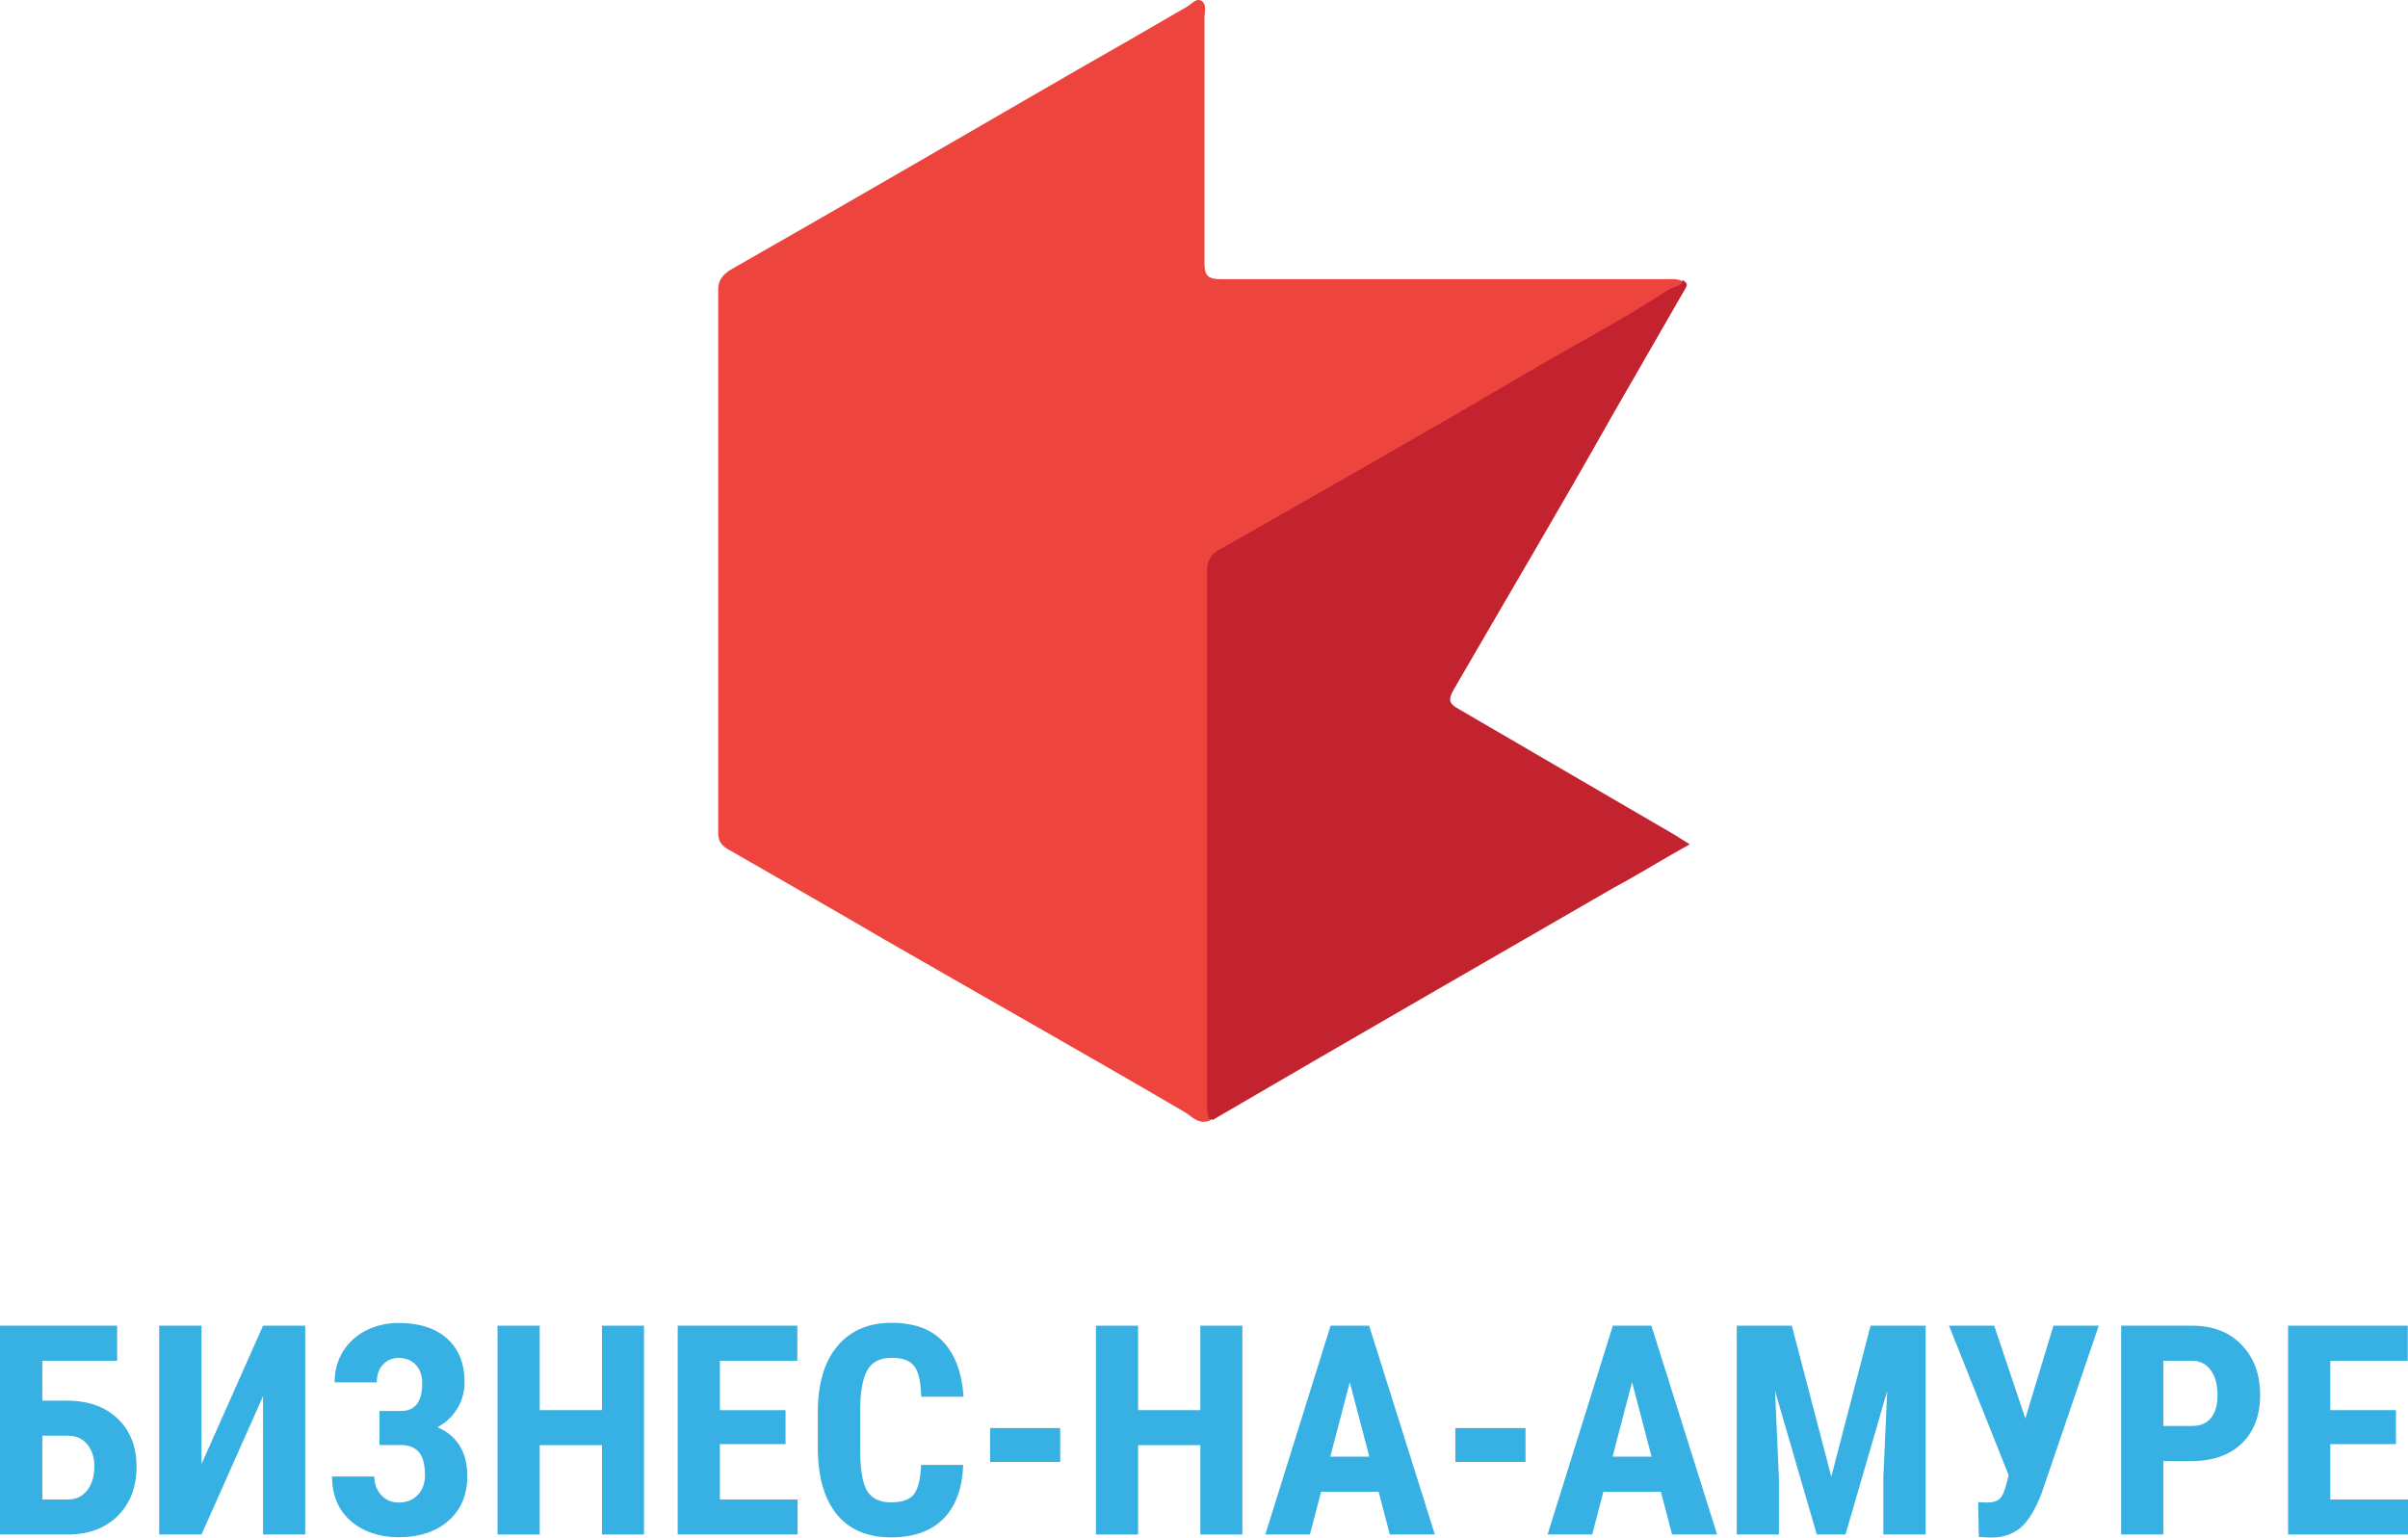
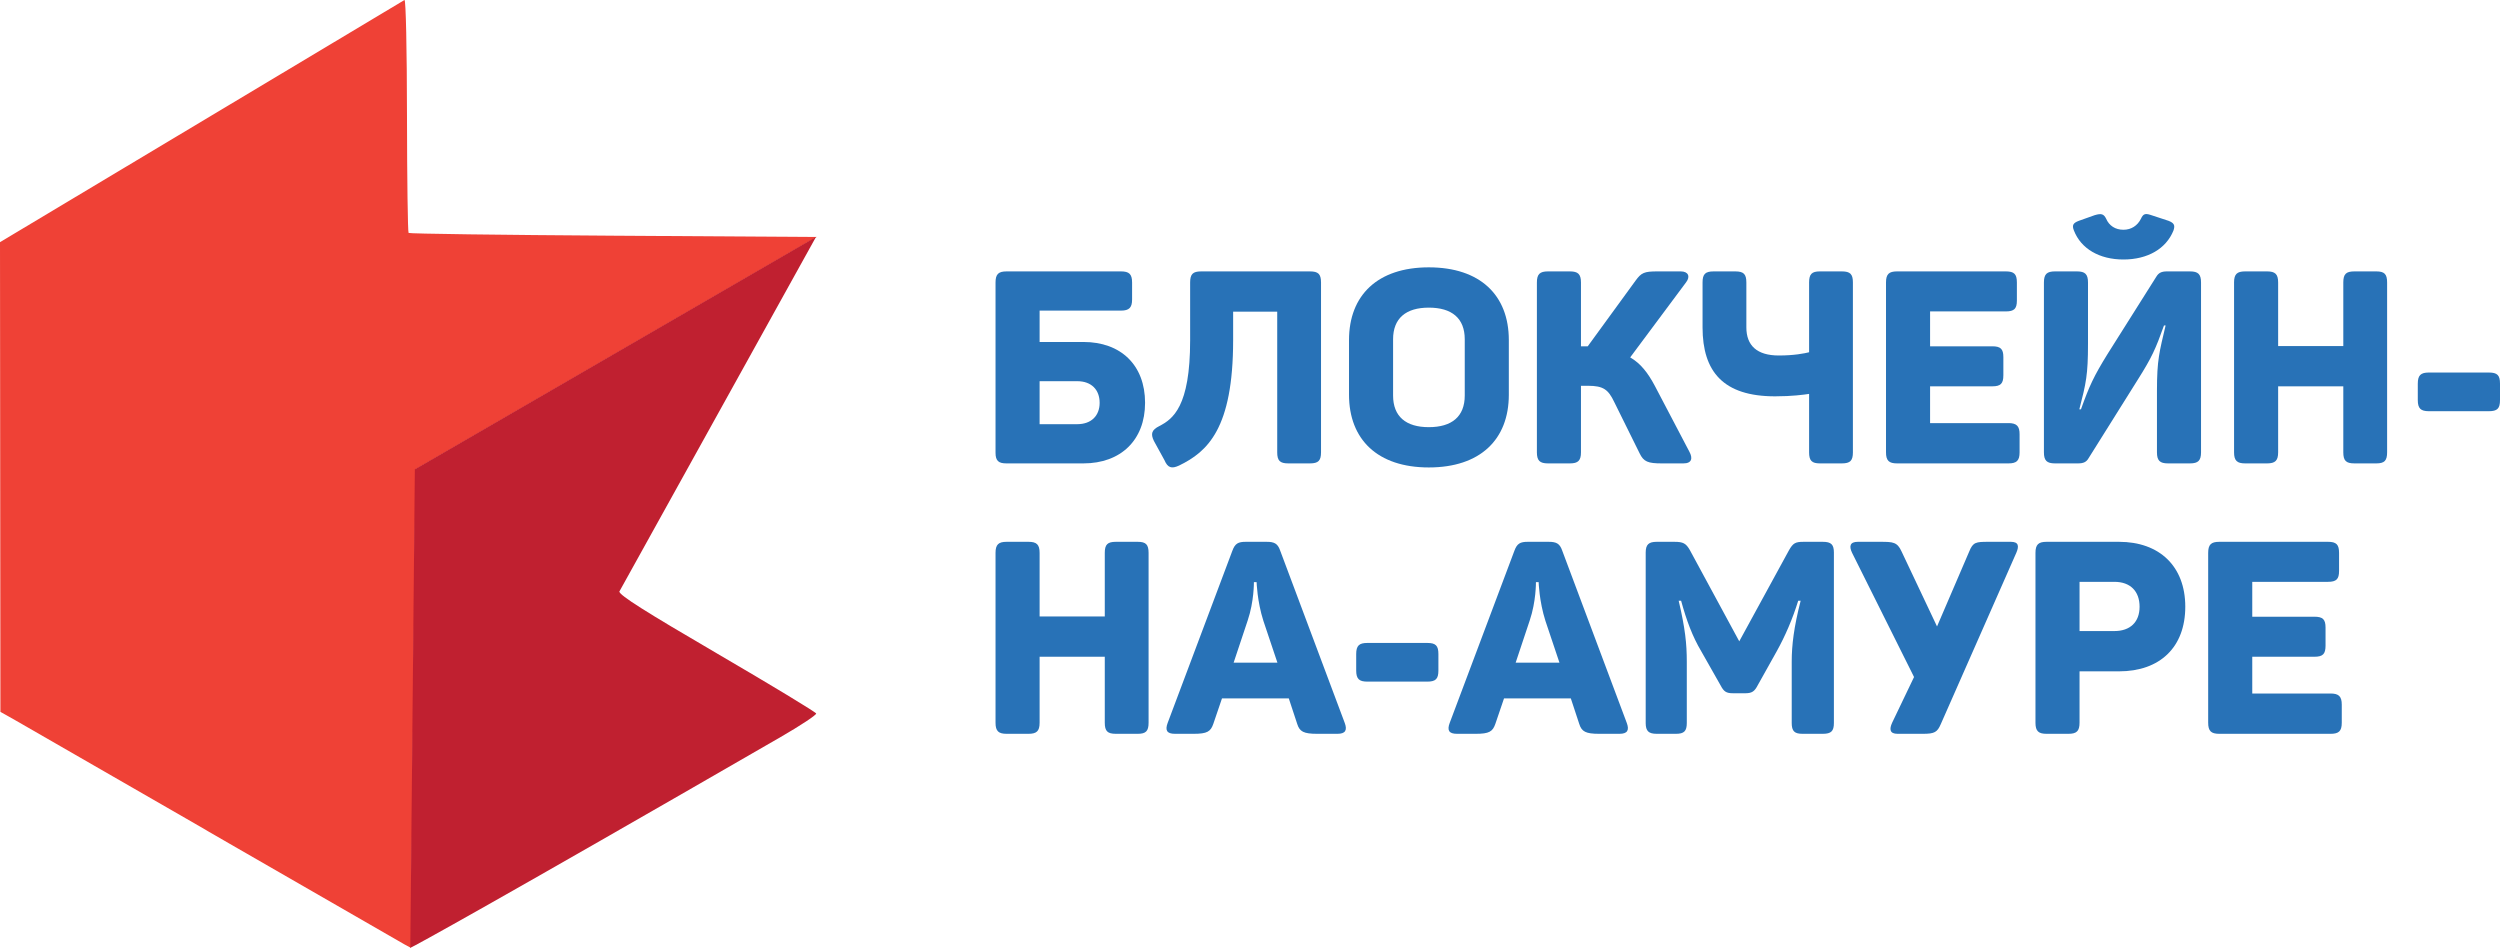
- <svg xmlns="http://www.w3.org/2000/svg" version="1.1" id="Слой_1" x="0px" y="0px" viewBox="0 0 850.569 543.168" style="image-rendering:optimizeQuality;shape-rendering:geometricPrecision;text-rendering:geometricPrecision" xml:space="preserve" width="850.569" height="543.168">
+ <svg xmlns="http://www.w3.org/2000/svg" version="1.1" id="Слой_1" x="0px" y="0px" viewBox="0 0 1409.562 534.432" style="image-rendering:optimizeQuality;shape-rendering:geometricPrecision;text-rendering:geometricPrecision" xml:space="preserve" width="1409.562" height="534.432">
  <defs id="defs55" />
  <style type="text/css" id="style2">
	.st0{fill:#ED443E;}
	.st1{fill:#C2232F;}
	.st2{fill:#25A9E0;}
</style>
-   <g id="g8" transform="matrix(3.168969,0,0,3.168969,54.99068,0.0645772)">
-     <path class="st0" d="m 117.5,124.9 c -1.3,0.5 -2,-0.5 -2.9,-1 C 103.5,117.4 92.3,111.1 81.2,104.7 75.4,101.3 69.6,98 63.7,94.6 c -0.8,-0.5 -1,-1 -1,-1.9 0,-20.1 0,-40.3 0,-60.4 0,-1 0.4,-1.6 1.3,-2.2 12.8,-7.3 25.7,-14.8 38.5,-22.2 4.2,-2.4 8.4,-4.8 12.5,-7.2 0.5,-0.3 1,-1 1.6,-0.6 0.6,0.4 0.3,1.3 0.3,1.9 0,9.1 0,18.2 0,27.3 0,1.4 0.4,1.8 1.8,1.8 16.6,0 33,0 49.6,0 0.6,0 1.4,-0.1 2,0.3 -0.1,0.9 -1,0.8 -1.6,1.1 -5.2,3.5 -10.8,6.3 -16.2,9.5 -11.3,6.6 -22.7,13 -33.9,19.5 -0.9,0.5 -1.3,1.1 -1.3,2.3 0,19.8 0,39.5 0,59.3 0,0.4 -0.2,1.1 0.2,1.8 z" id="path4" style="fill:#ed443e" />
-     <path class="st1" d="m 117.5,124.9 c -0.4,-0.6 -0.3,-1.3 -0.3,-2 0,-19.8 0,-39.5 0,-59.3 0,-1.1 0.4,-1.8 1.3,-2.3 11.4,-6.5 22.7,-12.9 33.9,-19.5 5.4,-3.2 11,-6.1 16.2,-9.5 0.5,-0.4 1.5,-0.3 1.6,-1.1 0.6,0.4 0.6,0.5 0.1,1.3 -2.7,4.7 -5.3,9.2 -8,13.9 -5.8,10.3 -11.8,20.4 -17.7,30.6 -0.6,1.1 -0.3,1.5 0.6,2 8.1,4.7 16.1,9.4 24.2,14.1 0.5,0.3 0.9,0.6 1.6,1 -2.9,1.6 -5.6,3.3 -8.4,4.8 -14.9,8.6 -30,17.3 -44.9,26 0.2,-0.2 -0.1,-0.2 -0.2,0 z" id="path6" style="fill:#c2232f" />
+   <g style="stroke-width:0.685" id="g10" transform="matrix(1.46032,0,0,1.46032,23352.225,-11251.765)">
+     <path style="fill:#ef4136;stroke-width:0.685" id="path6" d="m -15835,7705 c -156.17,93.5 0,0 -156.17,93.5 l 0.161,181.35 5.75,3.236 c 152.75,87.883 -5.75,-3.236 150.25,86.539 l 2.5,1.344 1.75,-184.76 154.88,-89.709 -78.486,-0.5 c -43.165,-0.275 -78.738,-0.755 -79.049,-1.066 -0.311,-0.311 -0.589,-20.674 -0.619,-45.25 -0.03,-25.945 -0.436,-44.684 -0.961,-44.684 z" />
+     <path style="fill:#bf1e2e;fill-opacity:0.986;stroke-width:0.685" id="path8" d="m -15831,7886.2 154.88,-89.714 -75.929,136.92 c 0.221,1.53 9.81,7.602 37.999,24.063 20.738,12.11 37.838,22.464 38,23.01 0.163,0.546 -6.004,4.629 -13.704,9.075 -112.09,64.713 -141.68,80.9 -142.99,81.405 z" />
  </g>
-   <g aria-label="БИЗНЕС-НА-АМУРЕ" transform="matrix(0.9727163,0,0,0.9727163,316.438,-15.61335)" style="font-style:normal;font-variant:normal;font-weight:bold;font-stretch:normal;font-size:106.667px;line-height:1.25;font-family:'Roboto Condensed';-inkscape-font-specification:'Roboto Condensed, Bold';letter-spacing:0px;word-spacing:0px;fill:#24a8e0;fill-opacity:0.91;stroke:none" id="flowRoot969">
-     <path d="m -282.762,510.288 h -27.188 v 14.479 h 9.062 q 11.51,0 18.333,6.562 6.823,6.51 6.823,17.448 0,10.885 -6.667,17.656 -6.667,6.719 -17.656,6.927 h -25.26 v -75.833 h 42.552 z m -27.188,27.188 v 23.177 h 9.271 q 4.479,0 7.031,-3.333 2.604,-3.385 2.604,-8.646 0,-4.948 -2.552,-8.021 -2.5,-3.125 -6.979,-3.177 z" id="path977" />
-     <path d="m -229.793,497.527 h 15.312 v 75.833 h -15.312 v -50.208 l -22.344,50.208 h -15.365 v -75.833 h 15.365 v 50.26 z" id="path979" />
-     <path d="m -171.98,518.413 q 0,-4.167 -2.344,-6.667 -2.292,-2.5 -6.25,-2.5 -3.49,0 -5.729,2.448 -2.188,2.396 -2.188,6.406 h -15.312 q 0,-6.302 3.021,-11.198 3.073,-4.948 8.438,-7.656 5.365,-2.708 11.771,-2.708 11.302,0 17.604,5.677 6.354,5.625 6.354,15.885 0,5.208 -2.656,9.531 -2.604,4.271 -7.188,6.771 5.208,2.188 8.021,6.667 2.812,4.427 2.812,11.042 0,10.26 -6.823,16.25 -6.823,5.99 -18.125,5.99 -6.875,0 -12.448,-2.656 -5.521,-2.656 -8.646,-7.604 -3.073,-4.948 -3.073,-11.771 h 15.365 q 0,3.906 2.448,6.667 2.448,2.76 6.354,2.76 4.375,0 6.979,-2.76 2.604,-2.76 2.604,-7.135 0,-5.885 -2.24,-8.438 -2.24,-2.552 -6.51,-2.552 h -7.76 v -12.344 h 7.812 q 7.708,-0.052 7.708,-10.104 z" id="path981" />
-     <path d="m -91.46,573.361 h -15.26 v -32.448 h -22.604 v 32.448 h -15.312 v -75.833 h 15.312 v 30.677 h 22.604 v -30.677 h 15.26 z" id="path983" />
-     <path d="m -40.053,540.548 h -23.854 v 20.104 h 28.229 v 12.708 h -43.542 v -75.833 h 43.437 v 12.76 h -28.125 v 17.917 h 23.854 z" id="path985" />
-     <path d="m 24.478,548.1 q -0.573,12.969 -7.292,19.635 -6.719,6.667 -18.958,6.667 -12.865,0 -19.74,-8.438 -6.823,-8.49 -6.823,-24.167 v -12.76 q 0,-15.625 7.083,-24.062 7.083,-8.49 19.687,-8.49 12.396,0 18.802,6.927 6.458,6.927 7.344,19.896 H 9.217 q -0.208,-8.021 -2.5,-11.042 -2.24,-3.073 -8.281,-3.073 -6.146,0 -8.698,4.323 -2.552,4.271 -2.708,14.115 v 14.323 q 0,11.302 2.5,15.521 2.552,4.219 8.698,4.219 6.042,0 8.333,-2.917 2.292,-2.969 2.604,-10.677 z" id="path987" />
-     <path d="M 59.686,547.007 H 34.217 v -12.292 h 25.469 z" id="path989" />
-     <path d="M 125.832,573.361 H 110.572 V 540.913 H 87.967 v 32.448 H 72.655 v -75.833 h 15.312 v 30.677 H 110.572 v -30.677 h 15.26 z" id="path991" />
-     <path d="m 175.311,557.84 h -20.885 l -4.062,15.521 h -16.198 l 23.698,-75.833 h 14.01 l 23.854,75.833 h -16.354 z m -17.552,-12.76 h 14.167 l -7.083,-27.031 z" id="path993" />
-     <path d="m 228.645,547.007 h -25.469 v -12.292 h 25.469 z" id="path995" />
-     <path d="m 277.811,557.84 h -20.885 l -4.062,15.521 h -16.198 l 23.698,-75.833 h 14.01 l 23.854,75.833 H 281.874 Z m -17.552,-12.76 h 14.167 l -7.083,-27.031 z" id="path997" />
-     <path d="m 325.363,497.527 14.323,54.844 14.271,-54.844 h 20 v 75.833 h -15.365 v -20.521 l 1.406,-31.615 -15.156,52.135 h -10.417 l -15.156,-52.135 1.406,31.615 v 20.521 h -15.312 v -75.833 z" id="path999" />
-     <path d="m 410.155,531.225 10.208,-33.698 h 16.458 l -20.781,60.938 q -3.542,9.062 -7.656,12.448 -4.062,3.385 -9.792,3.542 h -1.667 l -3.646,-0.208 -0.26,-12.708 q 0.521,0.208 3.385,0.208 2.917,0 4.375,-1.302 1.51,-1.302 2.604,-5.833 l 0.729,-2.76 -21.667,-54.323 h 16.406 z" id="path1001" />
-     <path d="m 460.259,546.694 v 26.667 h -15.312 v -75.833 h 25.833 q 11.25,0 17.917,6.979 6.719,6.979 6.719,18.125 0,11.146 -6.615,17.604 -6.615,6.458 -18.333,6.458 z m 0,-12.76 h 10.521 q 4.375,0 6.771,-2.865 2.396,-2.865 2.396,-8.333 0,-5.677 -2.448,-9.01 -2.448,-3.385 -6.562,-3.438 h -10.677 z" id="path1003" />
-     <path d="m 544.738,540.548 h -23.854 v 20.104 h 28.229 v 12.708 h -43.542 v -75.833 h 43.438 v 12.76 h -28.125 v 17.917 h 23.854 z" id="path1005" />
+   <g aria-label="БЛОКЧЕЙН- НА-АМУРЕ" transform="matrix(0.737746,0,0,0.737746,245.0162,-123.6268)" style="font-style:normal;font-variant:normal;font-weight:800;font-stretch:normal;font-size:206.667px;line-height:1;font-family:Panton;-inkscape-font-specification:'Panton Ultra-Bold';letter-spacing:0px;word-spacing:0px;fill:#1163af;fill-opacity:0.902;stroke:none;stroke-width:1.355" id="flowRoot897">
+     <path d="m 524.615,374.991 h -87.42 c -6.2,0 -8.473,2.067 -8.473,8.473 v 130.2 c 0,6.2 2.48,8.06 8.267,8.06 h 58.9 c 28.52,0 47.12,-17.773 47.12,-46.293 0,-28.933 -18.6,-46.5 -47.12,-46.5 h -33.48 v -23.973 h 62.207 c 6.2,0 8.473,-2.273 8.473,-8.473 v -13.02 c 0,-6.407 -2.273,-8.473 -8.473,-8.473 z m -16.327,100.44 c 0,9.713 -6.2,16.327 -17.153,16.327 h -28.727 v -32.86 h 28.727 c 10.953,0 17.153,6.613 17.153,16.533 z" id="path1005" style="stroke-width:1.355" />
+     <path d="m 669.007,374.991 h -83.08 c -6.407,0 -8.473,2.067 -8.473,8.473 v 44.227 c 0,50.84 -13.227,60.14 -23.56,65.513 -5.787,2.893 -6.82,5.787 -4.133,11.367 l 8.06,14.673 c 2.48,5.787 5.373,6.82 11.16,4.133 21.7,-10.54 41.333,-28.107 41.333,-95.893 v -21.7 h 33.687 v 107.467 c 0,6.407 2.067,8.473 8.473,8.473 h 16.533 c 6.407,0 8.473,-2.067 8.473,-8.473 V 383.464 c 0,-6.407 -2.067,-8.473 -8.473,-8.473 z" id="path1007" style="stroke-width:1.355" />
+     <path d="m 698.871,427.484 v 41.747 c 0,34.307 21.907,55.593 60.967,55.593 39.267,0 61.173,-21.287 61.173,-55.593 v -41.747 c 0,-34.307 -21.907,-55.593 -61.173,-55.593 -39.06,0 -60.967,21.287 -60.967,55.593 z m 88.453,-0.62 v 42.987 c 0,16.12 -9.92,24.18 -27.487,24.18 -17.36,0 -27.28,-8.06 -27.28,-24.18 v -42.987 c 0,-16.12 9.92,-24.18 27.28,-24.18 17.567,0 27.487,8.06 27.487,24.18 z" id="path1009" style="stroke-width:1.355" />
+     <path d="m 959.019,512.838 -26.453,-50.427 c -5.373,-10.127 -10.953,-17.153 -18.807,-21.7 l 42.78,-57.453 c 3.307,-4.34 1.653,-8.267 -4.133,-8.267 h -17.98 c -9.92,0 -12.193,1.033 -16.533,7.027 l -36.58,50.22 h -1.86 -3.307 v -48.773 c 0,-6.407 -2.273,-8.473 -8.473,-8.473 h -16.74 c -6.2,0 -8.473,2.067 -8.473,8.473 v 129.787 c 0,6.407 2.273,8.473 8.473,8.473 h 16.74 c 6.2,0 8.473,-2.067 8.473,-8.473 v -50.84 h 5.373 c 11.78,0 15.5,2.893 20.047,12.4 l 19.427,39.267 c 3.1,6.407 6.407,7.647 16.947,7.647 h 16.533 c 6.407,0 7.233,-3.927 4.547,-8.887 z" id="path1011" style="stroke-width:1.355" />
+     <path d="m 1075.501,374.991 h -16.74 c -6.2,0 -8.267,2.067 -8.267,8.473 v 53.32 c -3.307,0.827 -11.16,2.48 -23.147,2.48 -16.74,0 -24.8,-7.647 -24.8,-21.493 v -34.307 c 0,-6.407 -2.067,-8.473 -8.473,-8.473 h -16.533 c -6.407,0 -8.473,2.067 -8.473,8.473 v 34.307 c 0,33.893 15.913,52.7 55.387,52.7 13.02,0 21.907,-1.24 26.04,-1.86 v 44.64 c 0,6.407 2.067,8.473 8.267,8.473 h 16.74 c 6.407,0 8.473,-2.067 8.473,-8.473 V 383.464 c 0,-6.407 -2.067,-8.473 -8.473,-8.473 z" id="path1013" style="stroke-width:1.355" />
+     <path d="m 1200.822,374.991 h -83.08 c -6.2,0 -8.473,2.067 -8.473,8.473 v 129.787 c 0,6.407 2.273,8.473 8.473,8.473 h 85.147 c 6.2,0 8.473,-2.067 8.473,-8.473 v -13.847 c 0,-6.2 -2.273,-8.473 -8.473,-8.473 h -59.933 v -28.107 h 47.533 c 6.407,0 8.473,-2.067 8.473,-8.473 v -13.847 c 0,-6.2 -2.067,-8.267 -8.473,-8.267 h -47.533 v -26.66 h 57.867 c 6.407,0 8.473,-2.067 8.473,-8.267 v -13.847 c 0,-6.407 -2.067,-8.473 -8.473,-8.473 z" id="path1015" style="stroke-width:1.355" />
+     <path d="m 1328.952,343.784 c 1.447,-4.133 0.413,-5.787 -3.72,-7.44 l -13.847,-4.547 c -3.927,-1.24 -5.58,-0.827 -7.233,2.893 -2.687,5.373 -7.44,8.473 -13.433,8.473 -6.2,0 -10.953,-3.1 -13.227,-8.473 -1.86,-3.72 -3.72,-4.133 -8.68,-2.687 l -12.193,4.34 c -4.34,1.653 -5.373,3.307 -3.72,7.44 5.373,13.847 19.427,22.113 37.82,22.113 18.6,0 32.653,-8.267 38.233,-22.113 z m 12.607,31.207 h -17.567 c -4.34,0 -6.407,1.24 -8.06,3.927 l -37.407,59.313 c -10.333,16.74 -13.847,24.18 -20.253,42.16 h -1.24 c 5.167,-20.047 6.613,-26.453 6.613,-50.013 v -46.913 c 0,-6.407 -2.273,-8.473 -8.473,-8.473 h -16.74 c -6.2,0 -8.473,2.067 -8.473,8.473 v 129.787 c 0,6.407 2.273,8.473 8.473,8.473 h 17.567 c 4.133,0 6.407,-1.033 8.06,-3.927 l 37.82,-60.347 c 10.54,-16.74 13.433,-23.147 19.84,-41.127 h 1.24 c -4.753,20.253 -6.613,26.04 -6.613,50.013 v 46.913 c 0,6.407 2.273,8.473 8.473,8.473 h 16.74 c 6.2,0 8.473,-2.067 8.473,-8.473 V 383.464 c 0,-6.407 -2.273,-8.473 -8.473,-8.473 z" id="path1017" style="stroke-width:1.355" />
+     <path d="m 1483.978,374.991 h -16.74 c -6.407,0 -8.473,2.067 -8.473,8.473 v 48.567 h -49.807 v -48.567 c 0,-6.407 -2.273,-8.473 -8.473,-8.473 h -16.74 c -6.2,0 -8.473,2.067 -8.473,8.473 v 129.787 c 0,6.407 2.273,8.473 8.473,8.473 h 16.74 c 6.2,0 8.473,-2.067 8.473,-8.473 v -50.427 h 49.807 v 50.427 c 0,6.407 2.067,8.473 8.473,8.473 h 16.74 c 6.2,0 8.267,-2.067 8.267,-8.473 V 383.464 c 0,-6.407 -2.067,-8.473 -8.267,-8.473 z" id="path1019" style="stroke-width:1.355" />
+     <path d="m 1570.045,452.284 h -45.88 c -6.2,0 -8.473,2.067 -8.473,8.473 v 12.607 c 0,6.407 2.273,8.473 8.473,8.473 h 45.88 c 6.407,0 8.473,-2.067 8.473,-8.473 v -12.607 c 0,-6.407 -2.067,-8.473 -8.473,-8.473 z" id="path1021" style="stroke-width:1.355" />
+     <path d="m 537.429,581.658 h -16.74 c -6.407,0 -8.473,2.067 -8.473,8.473 v 48.567 h -49.807 v -48.567 c 0,-6.407 -2.273,-8.473 -8.473,-8.473 h -16.74 c -6.2,0 -8.473,2.067 -8.473,8.473 v 129.787 c 0,6.407 2.273,8.473 8.473,8.473 h 16.74 c 6.2,0 8.473,-2.067 8.473,-8.473 v -50.427 h 49.807 v 50.427 c 0,6.407 2.067,8.473 8.473,8.473 h 16.74 c 6.2,0 8.267,-2.067 8.267,-8.473 V 590.131 c 0,-6.407 -2.067,-8.473 -8.267,-8.473 z" id="path1023" style="stroke-width:1.355" />
+     <path d="M 695.622,720.124 646.229,588.271 c -1.86,-5.373 -4.547,-6.613 -10.333,-6.613 h -15.913 c -5.787,0 -8.267,1.24 -10.333,7.027 l -49.393,131.44 c -2.067,5.58 -0.62,8.267 5.58,8.267 h 14.26 c 10.333,0 13.02,-1.653 15.087,-7.647 l 6.613,-19.427 h 51.047 l 6.407,19.427 c 1.86,5.993 4.96,7.647 15.293,7.647 h 15.5 c 5.993,0 7.647,-2.687 5.58,-8.267 z m -62.207,-78.12 10.747,32.033 h -33.48 l 10.747,-32.24 c 4.96,-14.673 4.753,-29.347 4.753,-29.347 h 2.067 c 0,0 0.413,14.673 5.167,29.553 z" id="path1025" style="stroke-width:1.355" />
+     <path d="m 758.717,658.951 h -45.88 c -6.2,0 -8.473,2.067 -8.473,8.473 v 12.607 c 0,6.407 2.273,8.473 8.473,8.473 h 45.88 c 6.407,0 8.473,-2.067 8.473,-8.473 v -12.607 c 0,-6.407 -2.067,-8.473 -8.473,-8.473 z" id="path1027" style="stroke-width:1.355" />
+     <path d="M 911.169,720.124 861.776,588.271 c -1.86,-5.373 -4.547,-6.613 -10.333,-6.613 h -15.913 c -5.787,0 -8.267,1.24 -10.333,7.027 l -49.393,131.44 c -2.067,5.58 -0.62,8.267 5.58,8.267 h 14.26 c 10.333,0 13.02,-1.653 15.087,-7.647 l 6.613,-19.427 h 51.047 l 6.407,19.427 c 1.86,5.993 4.96,7.647 15.293,7.647 h 15.5 c 5.993,0 7.647,-2.687 5.58,-8.267 z m -62.207,-78.12 10.747,32.033 h -33.48 l 10.747,-32.24 c 4.96,-14.673 4.753,-29.347 4.753,-29.347 h 2.067 c 0,0 0.413,14.673 5.167,29.553 z" id="path1029" style="stroke-width:1.355" />
+     <path d="m 1060.977,581.658 h -14.673 c -6.407,0 -8.06,1.033 -11.16,6.407 l -38.027,69.647 -37.82,-69.853 c -2.893,-4.96 -4.96,-6.2 -11.78,-6.2 h -13.433 c -6.2,0 -8.473,2.067 -8.473,8.267 v 130.2 c 0,6.2 2.273,8.267 8.473,8.267 h 14.673 c 6.2,0 8.267,-2.067 8.267,-8.267 v -46.707 c 0,-13.847 -1.24,-25.627 -6.2,-46.707 h 1.86 c 4.133,15.087 8.68,27.28 15.293,38.44 l 14.88,26.247 c 2.48,4.753 4.34,5.993 9.507,5.993 h 9.507 c 5.167,0 7.027,-1.653 9.3,-5.993 l 14.673,-26.247 c 6.2,-11.16 11.987,-24.387 16.327,-38.44 h 1.86 c -5.167,20.253 -6.82,33.893 -6.82,46.5 v 46.913 c 0,6.2 2.067,8.267 8.267,8.267 h 15.5 c 6.407,0 8.473,-2.067 8.473,-8.267 v -130.2 c 0,-6.2 -2.067,-8.267 -8.473,-8.267 z" id="path1031" style="stroke-width:1.355" />
+     <path d="m 1204.684,581.658 h -17.153 c -9.507,0 -11.78,0.207 -14.673,7.44 l -24.593,57.247 -27.073,-57.247 c -3.307,-7.233 -6.407,-7.44 -16.12,-7.44 h -17.36 c -5.993,0 -6.82,3.307 -4.34,8.473 l 47.327,94.86 -16.74,34.927 c -2.273,4.96 -1.86,8.473 4.133,8.473 h 19.427 c 8.887,0 10.953,-1.24 13.64,-7.44 l 57.66,-130.82 c 2.273,-5.167 1.86,-8.473 -4.133,-8.473 z" id="path1033" style="stroke-width:1.355" />
+     <path d="m 1287.361,581.658 h -55.387 c -6.2,0 -8.473,2.067 -8.473,8.473 v 129.787 c 0,6.407 2.273,8.473 8.473,8.473 h 16.74 c 6.2,0 8.473,-2.067 8.473,-8.473 v -39.267 h 30.173 c 31.207,0 50.633,-18.393 50.633,-49.393 0,-31 -19.84,-49.6 -50.633,-49.6 z m -3.513,68.2 h -26.66 v -37.613 h 26.66 c 12.193,0 19.22,7.233 19.22,19.013 0,11.78 -7.233,18.6 -19.22,18.6 z" id="path1035" style="stroke-width:1.355" />
+     <path d="m 1447.046,581.658 h -83.08 c -6.2,0 -8.473,2.067 -8.473,8.473 v 129.787 c 0,6.407 2.273,8.473 8.473,8.473 h 85.147 c 6.2,0 8.473,-2.067 8.473,-8.473 v -13.847 c 0,-6.2 -2.273,-8.473 -8.473,-8.473 h -59.933 v -28.107 h 47.533 c 6.407,0 8.473,-2.067 8.473,-8.473 v -13.847 c 0,-6.2 -2.067,-8.267 -8.473,-8.267 h -47.533 v -26.66 h 57.867 c 6.407,0 8.473,-2.067 8.473,-8.267 v -13.847 c 0,-6.407 -2.067,-8.473 -8.473,-8.473 z" id="path1037" style="stroke-width:1.355" />
  </g>
</svg>
